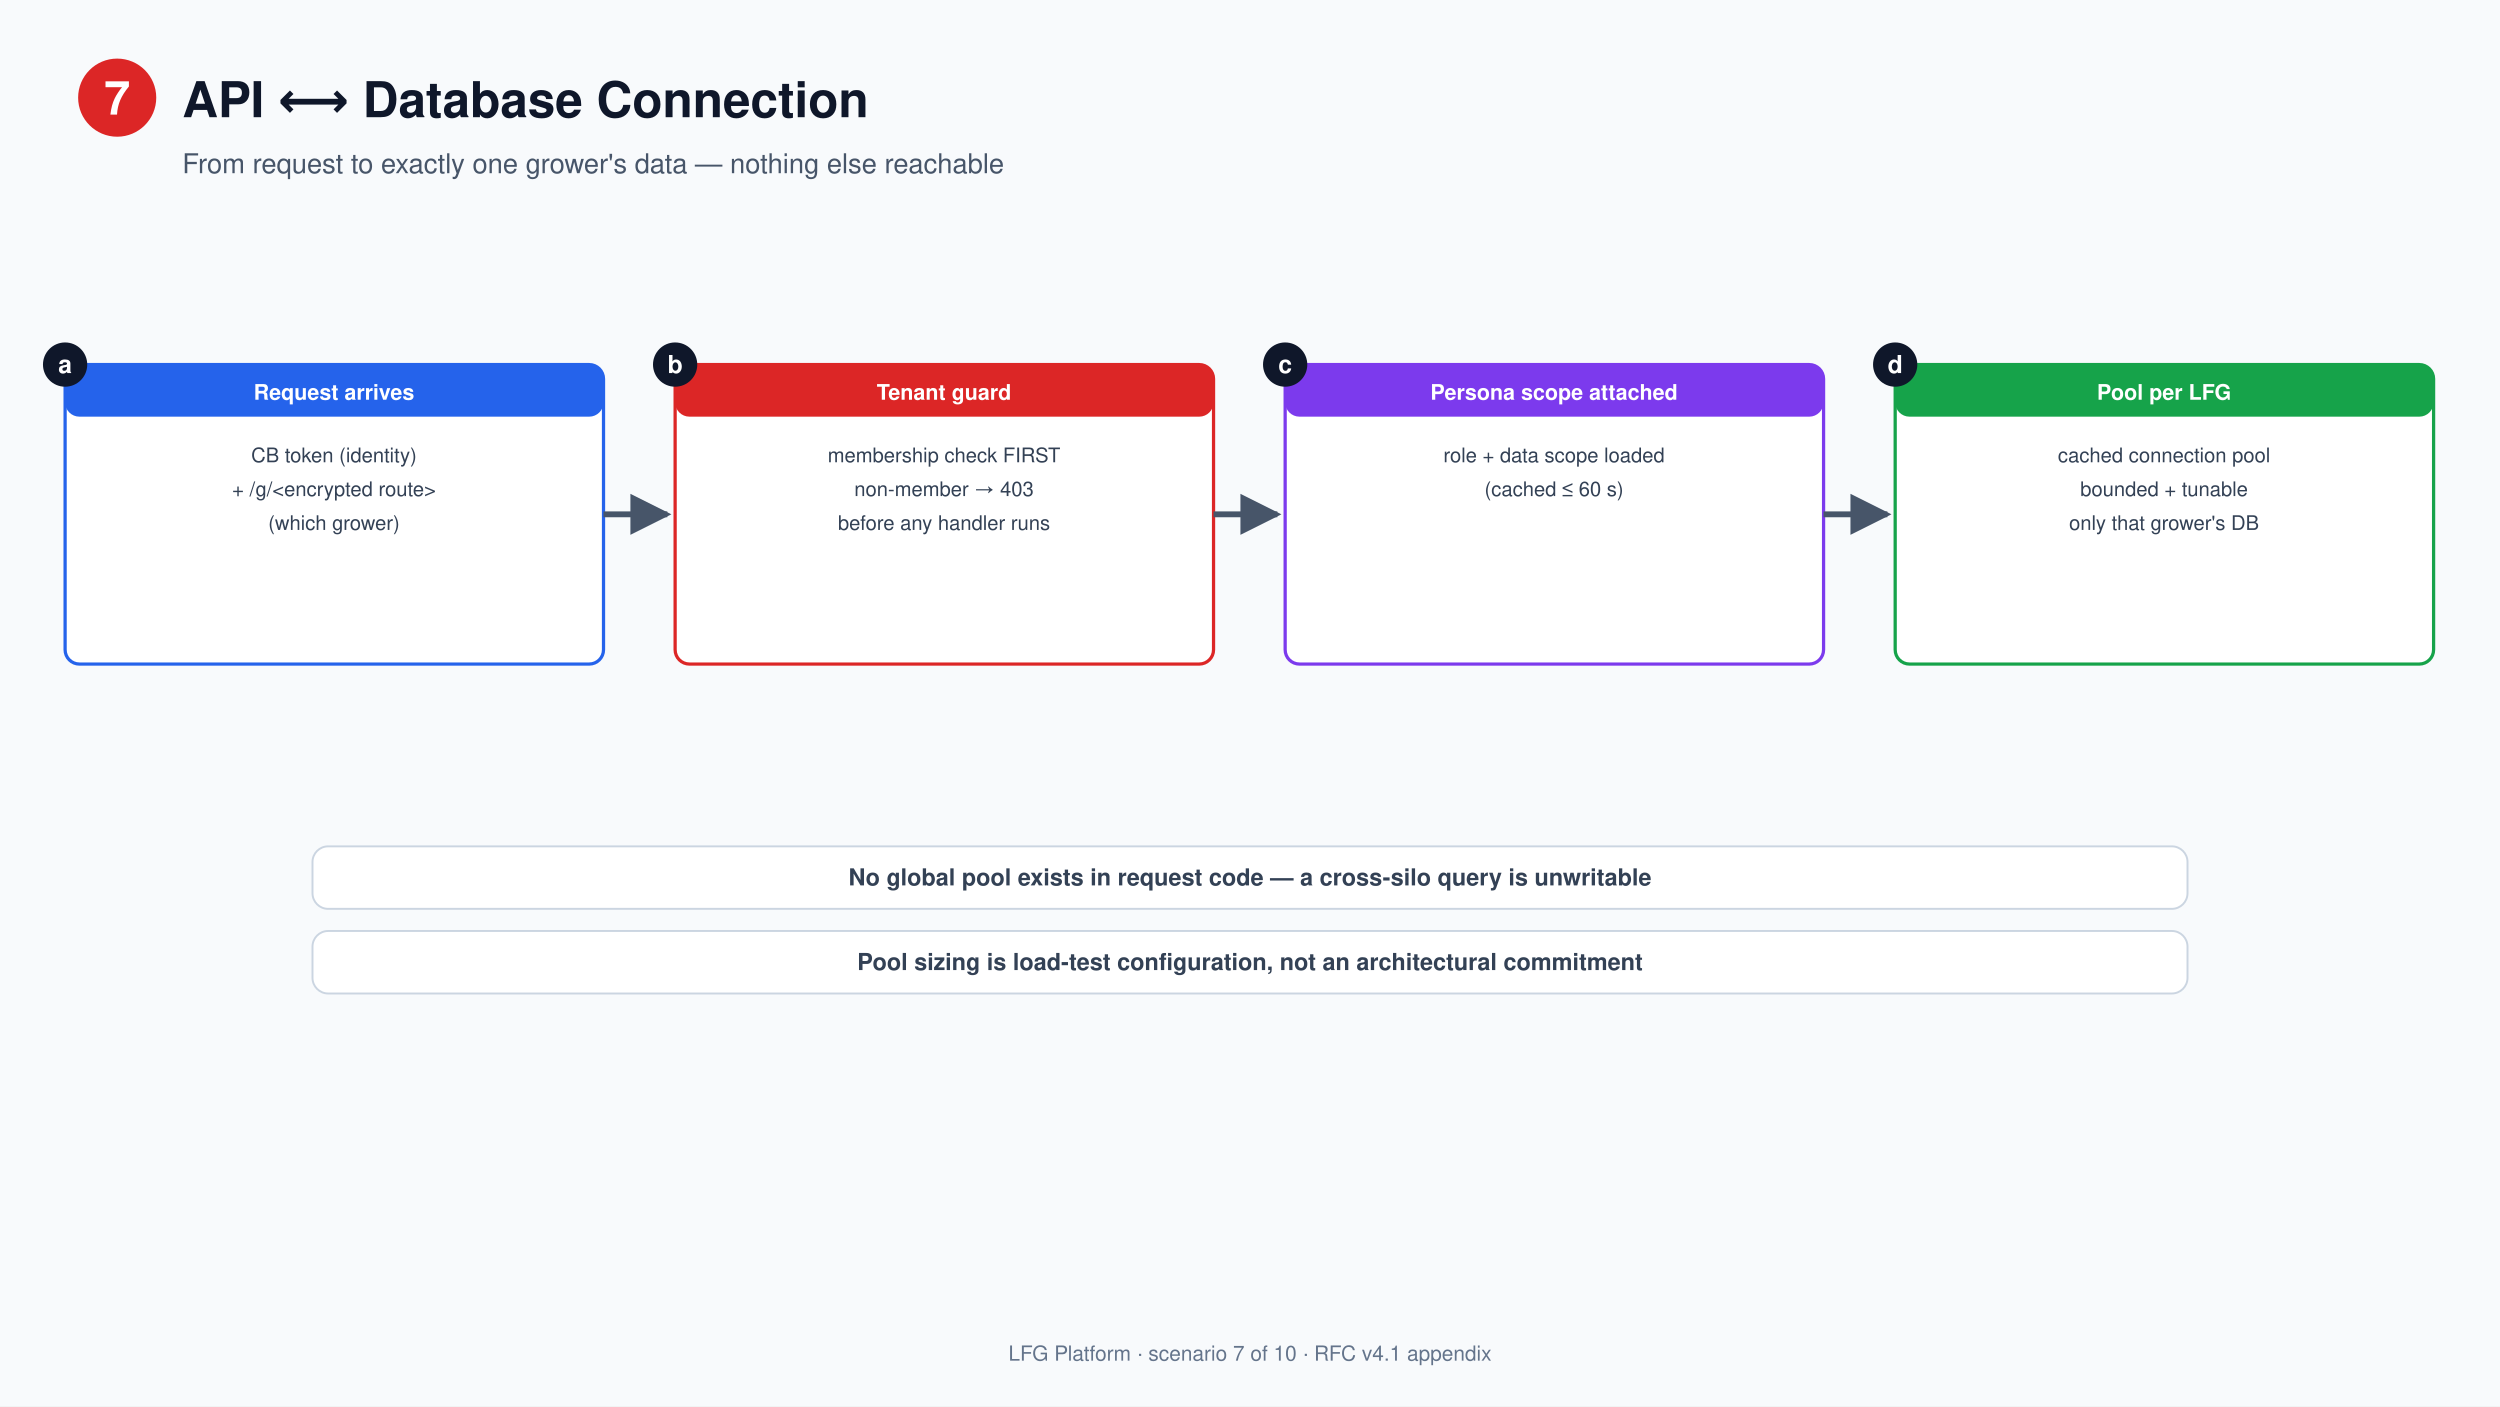
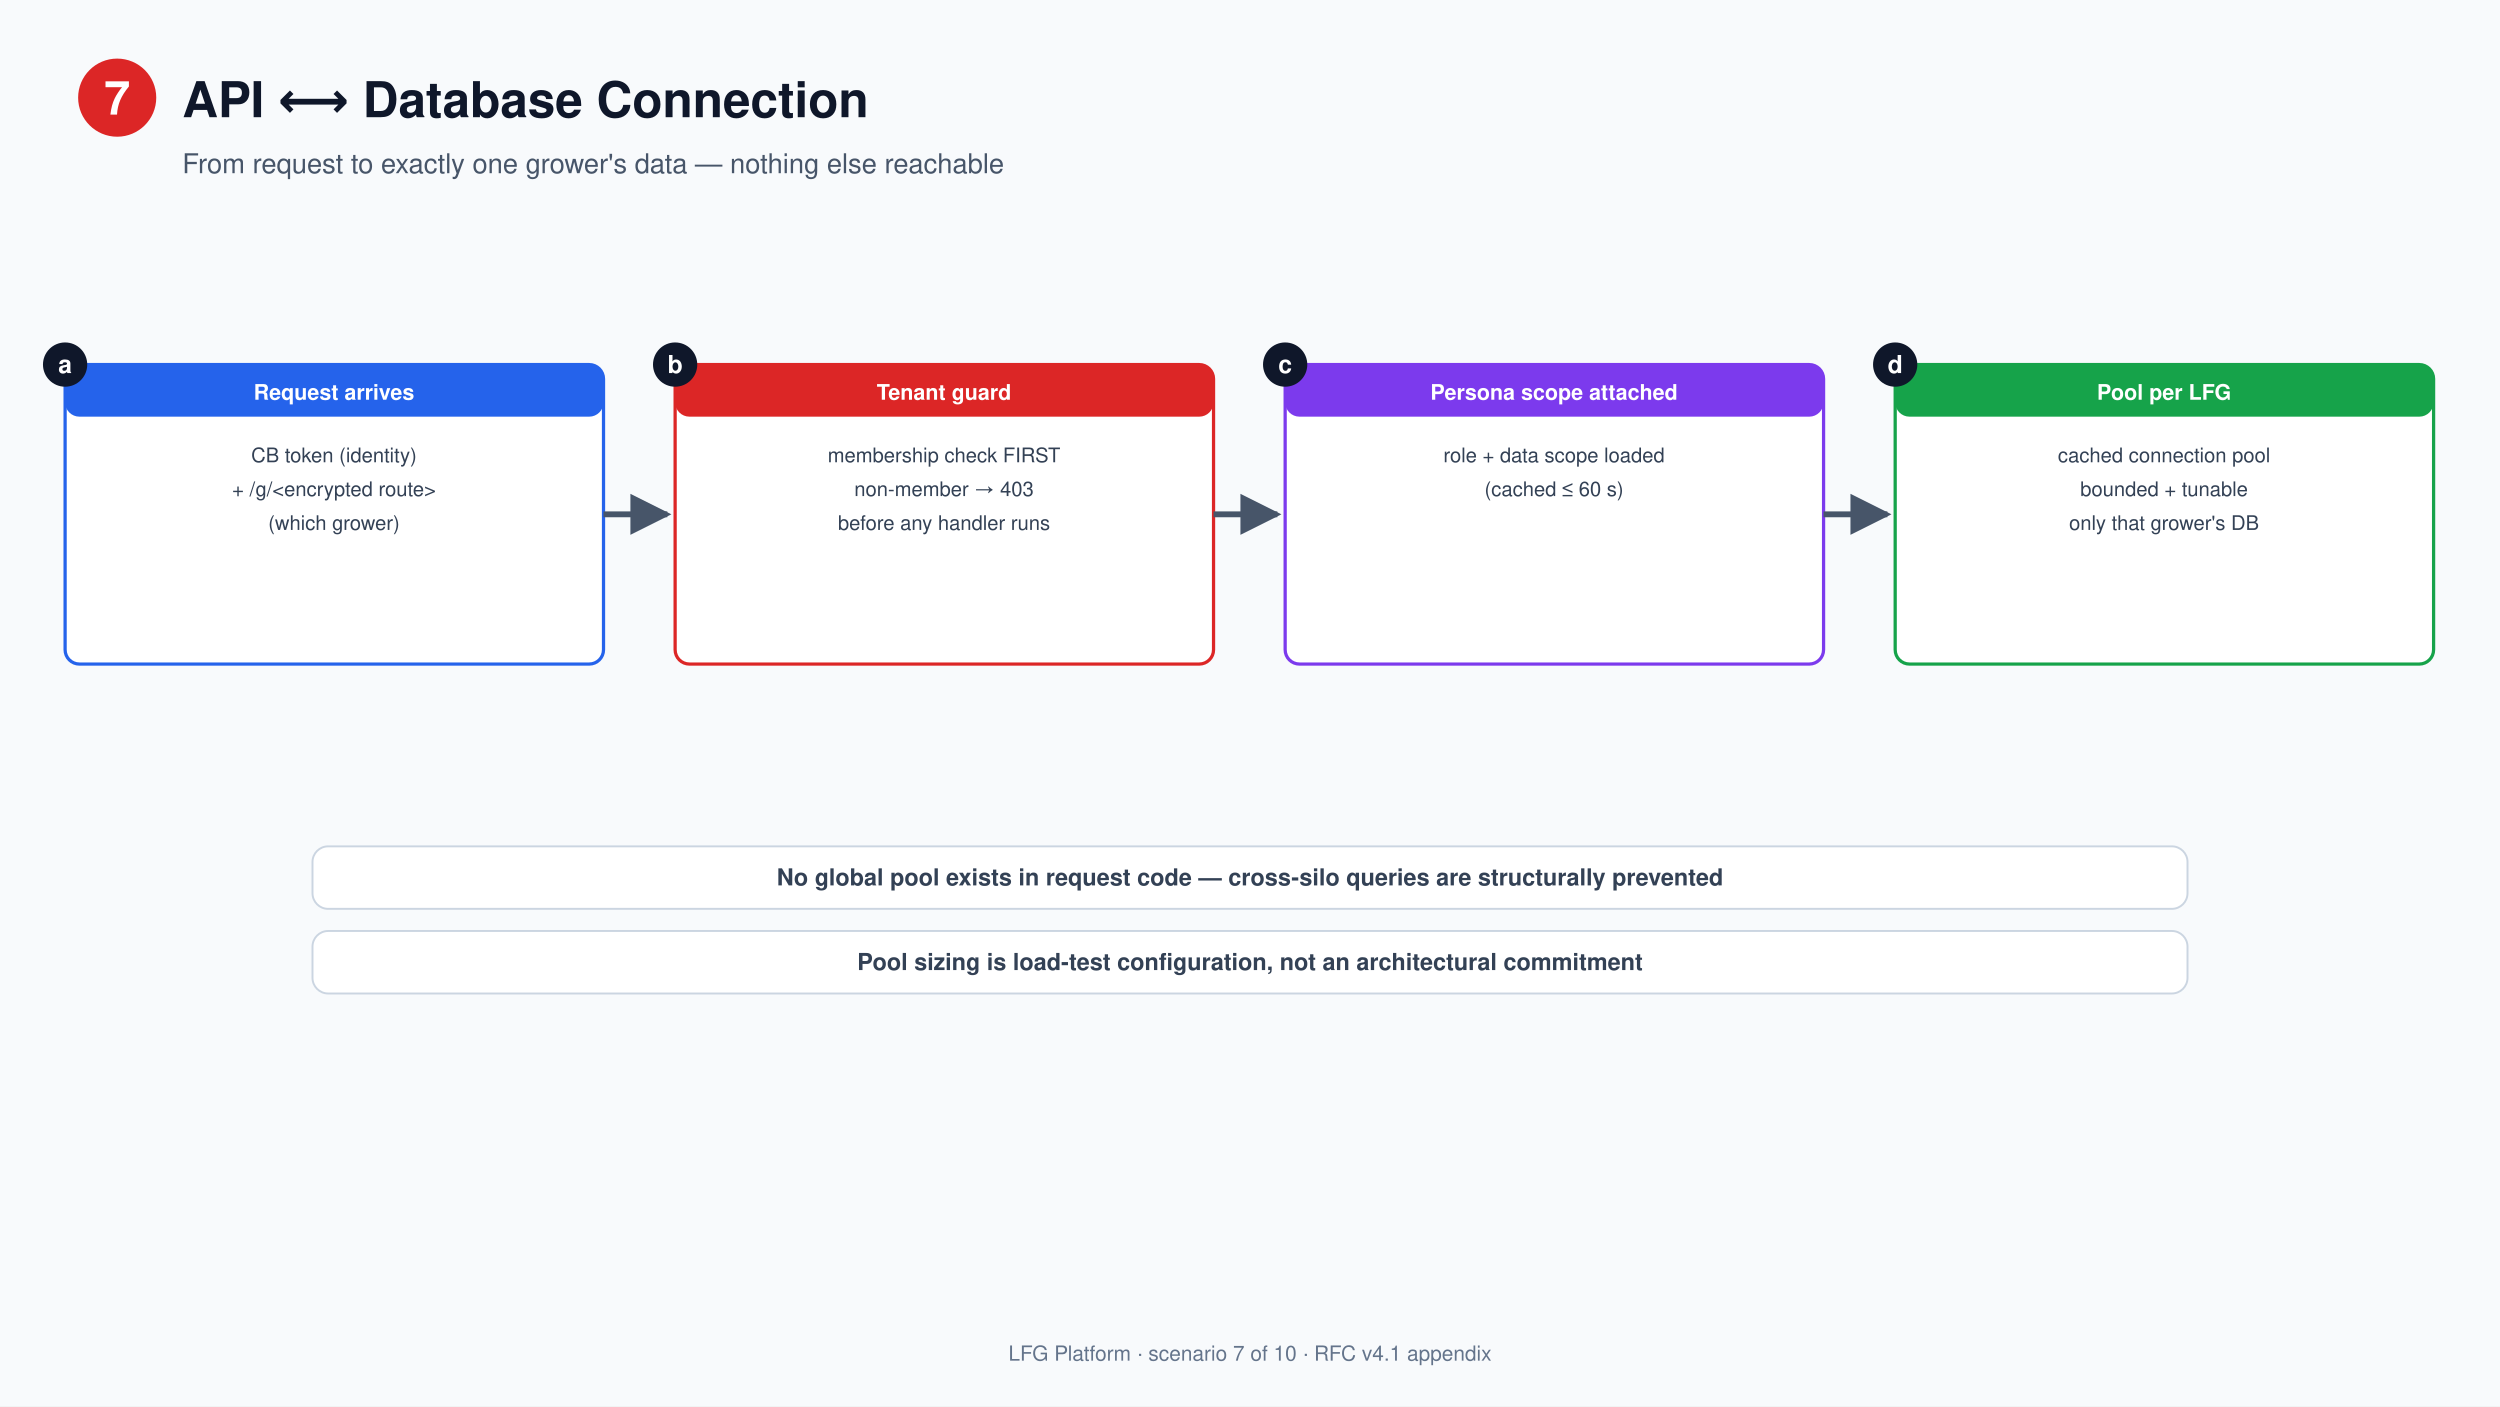
<svg xmlns="http://www.w3.org/2000/svg" width="3840" height="2160" viewBox="0 0 3840 2160" font-family="Helvetica, Arial, sans-serif">
  <defs>
    <marker id="arr" viewBox="0 0 10 10" refX="9" refY="5" markerWidth="7" markerHeight="7" orient="auto-start-reverse">
      <path d="M 0 0 L 10 5 L 0 10 z" fill="#475569" />
    </marker>
  </defs>
  <rect width="3840" height="2160" fill="#f8fafc" />
  <circle cx="180" cy="150" r="60" fill="#dc2626" />
  <text x="180" y="176" font-size="72" font-weight="bold" fill="#ffffff" text-anchor="middle">7</text>
  <text x="280" y="180" font-size="76" font-weight="bold" fill="#0f172a">API ⟷ Database Connection</text>
  <text x="280" y="266" font-size="42" fill="#475569">From request to exactly one grower's data — nothing else reachable</text>
  <rect x="100" y="560" width="827" height="460" rx="22" fill="#ffffff" stroke="#2563eb" stroke-width="5" />
  <rect x="100" y="560" width="827" height="80" rx="22" fill="#2563eb" />
  <text x="513" y="614" font-size="33" font-weight="bold" fill="#ffffff" text-anchor="middle">Request arrives</text>
  <circle cx="100" cy="560" r="34" fill="#0f172a" />
  <text x="100" y="573" font-size="38" font-weight="bold" fill="#ffffff" text-anchor="middle">a</text>
  <text x="513" y="710" font-size="31" fill="#334155" text-anchor="middle">CB token (identity)</text>
  <text x="513" y="762" font-size="31" fill="#334155" text-anchor="middle">+ /g/&lt;encrypted route&gt;</text>
  <text x="513" y="814" font-size="31" fill="#334155" text-anchor="middle">(which grower)</text>
  <line x1="927" y1="790" x2="1025" y2="790" stroke="#475569" stroke-width="9" marker-end="url(#arr)" />
  <rect x="1037" y="560" width="827" height="460" rx="22" fill="#ffffff" stroke="#dc2626" stroke-width="5" />
  <rect x="1037" y="560" width="827" height="80" rx="22" fill="#dc2626" />
  <text x="1450" y="614" font-size="33" font-weight="bold" fill="#ffffff" text-anchor="middle">Tenant guard</text>
  <circle cx="1037" cy="560" r="34" fill="#0f172a" />
  <text x="1037" y="573" font-size="38" font-weight="bold" fill="#ffffff" text-anchor="middle">b</text>
  <text x="1450" y="710" font-size="31" fill="#334155" text-anchor="middle">membership check FIRST</text>
  <text x="1450" y="762" font-size="31" fill="#334155" text-anchor="middle">non-member → 403</text>
  <text x="1450" y="814" font-size="31" fill="#334155" text-anchor="middle">before any handler runs</text>
  <line x1="1864" y1="790" x2="1962" y2="790" stroke="#475569" stroke-width="9" marker-end="url(#arr)" />
  <rect x="1974" y="560" width="827" height="460" rx="22" fill="#ffffff" stroke="#7c3aed" stroke-width="5" />
  <rect x="1974" y="560" width="827" height="80" rx="22" fill="#7c3aed" />
  <text x="2387" y="614" font-size="33" font-weight="bold" fill="#ffffff" text-anchor="middle">Persona scope attached</text>
  <circle cx="1974" cy="560" r="34" fill="#0f172a" />
  <text x="1974" y="573" font-size="38" font-weight="bold" fill="#ffffff" text-anchor="middle">c</text>
  <text x="2387" y="710" font-size="31" fill="#334155" text-anchor="middle">role + data scope loaded</text>
  <text x="2387" y="762" font-size="31" fill="#334155" text-anchor="middle">(cached ≤ 60 s)</text>
  <line x1="2801" y1="790" x2="2899" y2="790" stroke="#475569" stroke-width="9" marker-end="url(#arr)" />
  <rect x="2911" y="560" width="827" height="460" rx="22" fill="#ffffff" stroke="#16a34a" stroke-width="5" />
  <rect x="2911" y="560" width="827" height="80" rx="22" fill="#16a34a" />
  <text x="3324" y="614" font-size="33" font-weight="bold" fill="#ffffff" text-anchor="middle">Pool per LFG</text>
  <circle cx="2911" cy="560" r="34" fill="#0f172a" />
  <text x="2911" y="573" font-size="38" font-weight="bold" fill="#ffffff" text-anchor="middle">d</text>
  <text x="3324" y="710" font-size="31" fill="#334155" text-anchor="middle">cached connection pool</text>
  <text x="3324" y="762" font-size="31" fill="#334155" text-anchor="middle">bounded + tunable</text>
  <text x="3324" y="814" font-size="31" fill="#334155" text-anchor="middle">only that grower's DB</text>
  <rect x="480" y="1300" width="2880" height="96" rx="24" fill="#ffffff" stroke="#cbd5e1" stroke-width="3" />
-   <text x="1920" y="1360" font-size="36" font-weight="bold" fill="#334155" text-anchor="middle">No global pool exists in request code — a cross-silo query is unwritable</text>
+   <text x="1920" y="1360" font-size="36" font-weight="bold" fill="#334155" text-anchor="middle">No global pool exists in request code — cross-silo queries are structurally prevented</text>
  <rect x="480" y="1430" width="2880" height="96" rx="24" fill="#ffffff" stroke="#cbd5e1" stroke-width="3" />
  <text x="1920" y="1490" font-size="36" font-weight="bold" fill="#334155" text-anchor="middle">Pool sizing is load-test configuration, not an architectural commitment</text>
  <text x="1920" y="2090" font-size="32" fill="#64748b" text-anchor="middle">LFG Platform · scenario 7 of 10 · RFC v4.1 appendix</text>
</svg>
